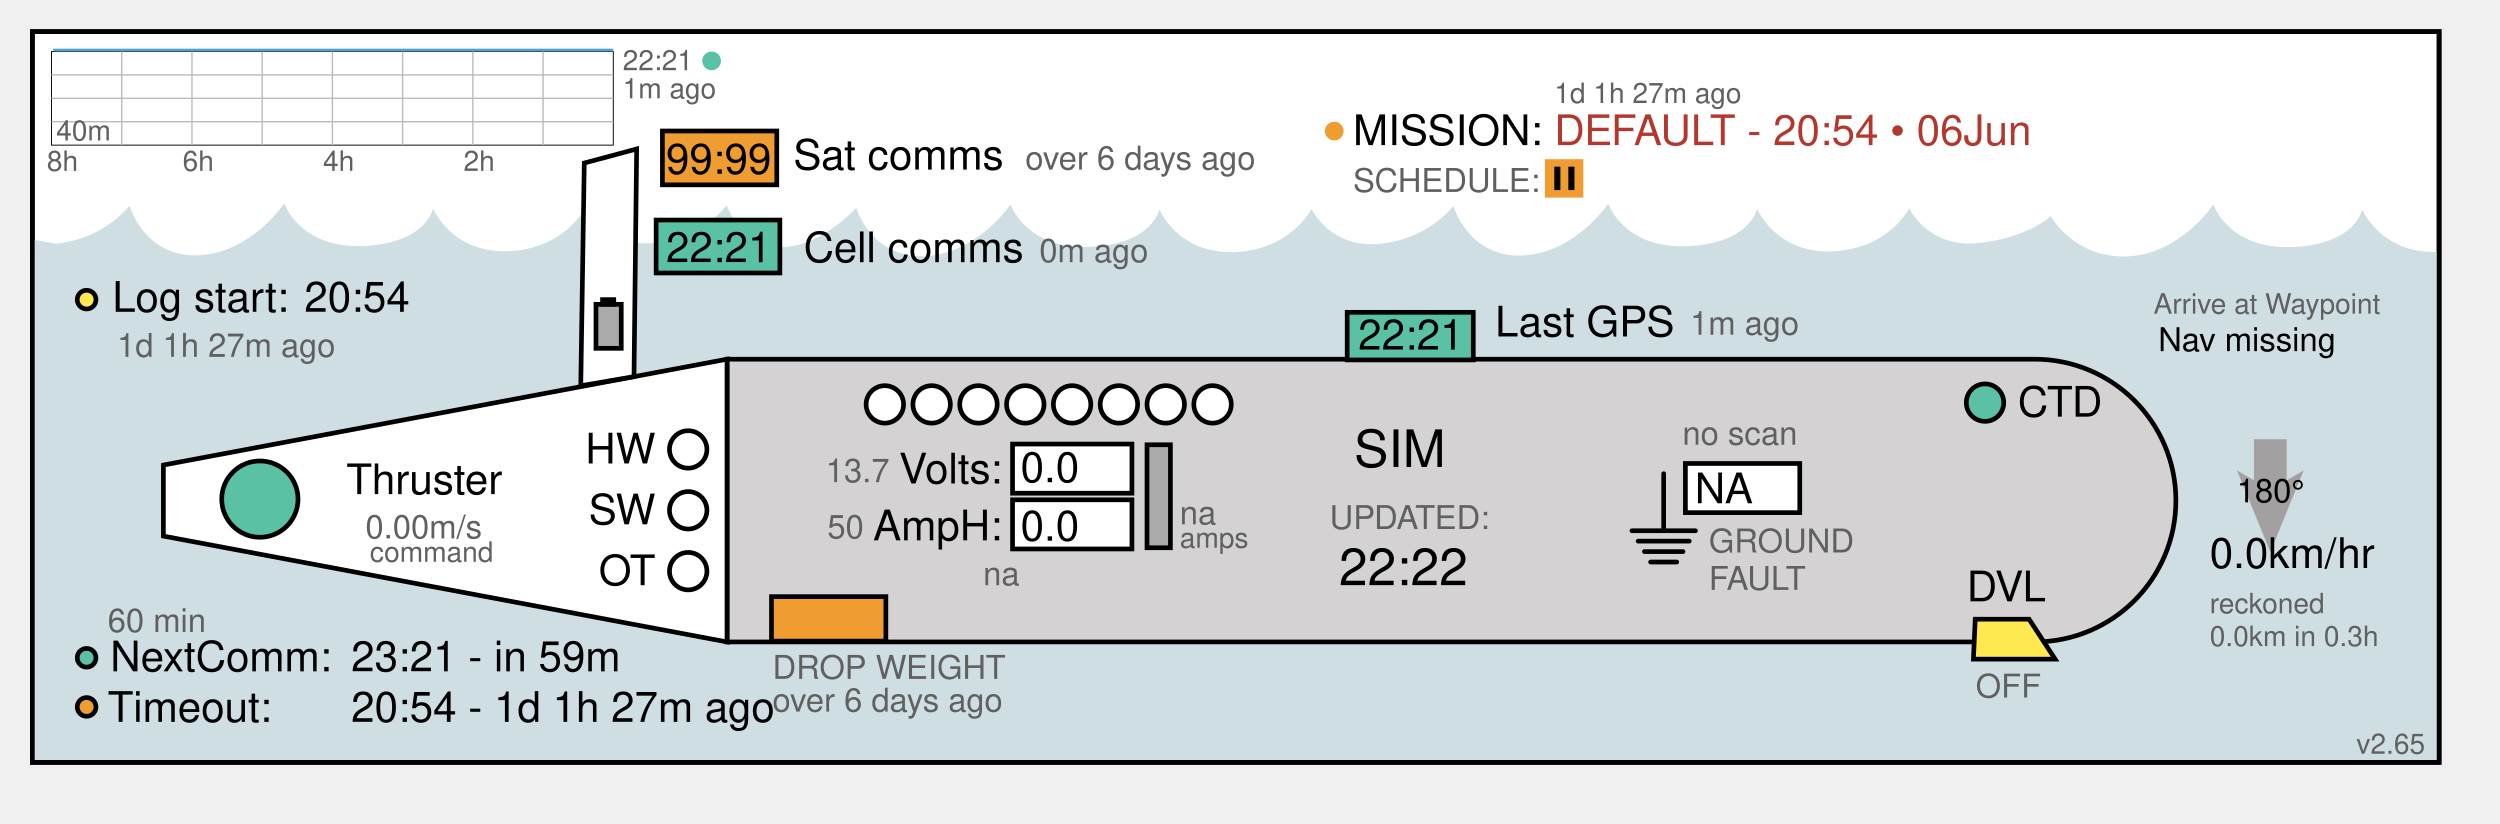
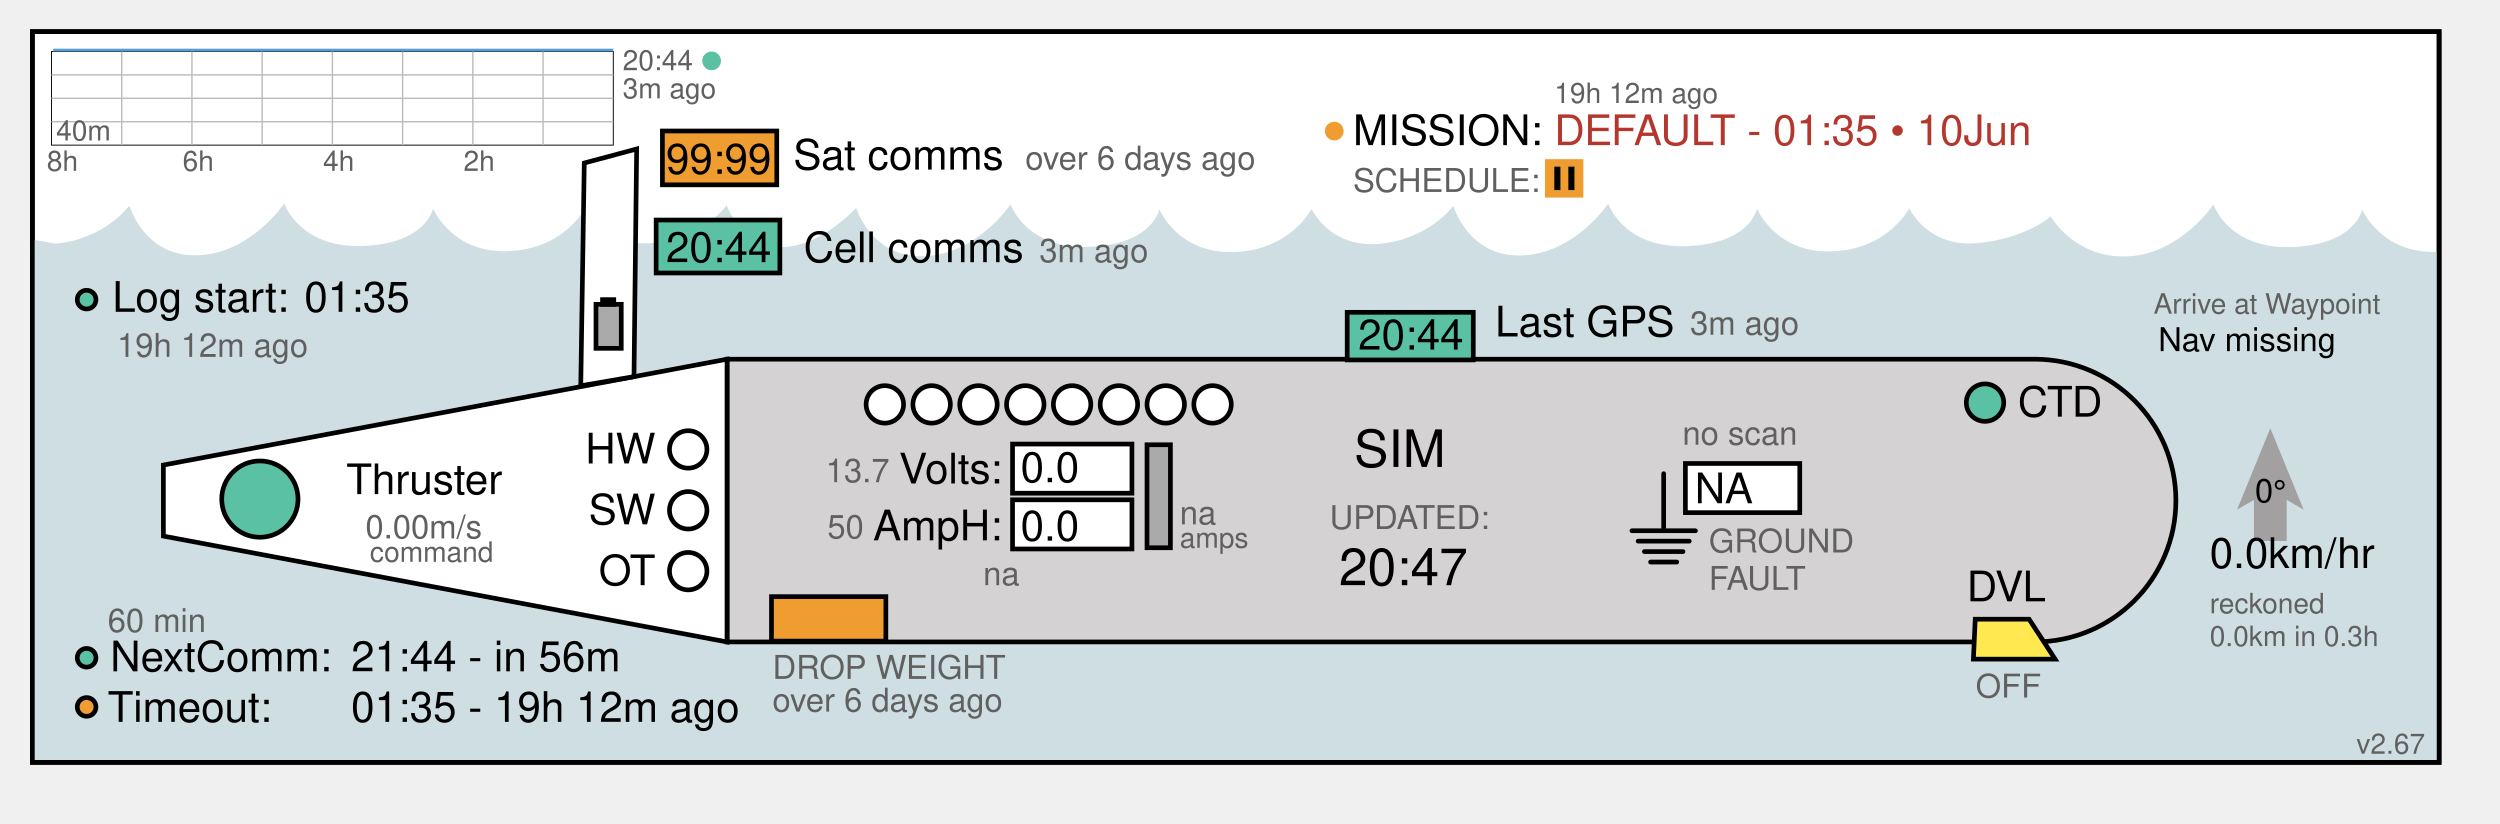
<svg xmlns="http://www.w3.org/2000/svg" version="1.1" id="Layer_1" x="0px" y="0px" viewBox="120 155 534 176" xml:space="preserve">
  <style type="text/css">
	.st0{fill:#CFDEE2;} 
	.st1{fill:none;stroke:#000000; }
	.st2{fill:#D4D2D2;stroke:#000000; } 
	.st3{fill:#FFFFFF;stroke:#000000; } 
	.st4{fill:#5AC1A4;stroke:#000000; } 
	.st5{fill:#FFE850;stroke:#000000; } 
	.st6{fill:#EF9D30;stroke:#000000; } 
	.st7{fill:#FFFFFF;stroke:#000000;stroke-linecap:round; }
	.st8{fill:#C6C4C4;stroke:#000000;stroke-linecap:round; }
	.st9{font-family:HelveticaNeue, Helvetica, Arial, sans-serif;}
	.st10{font-size:9px;}
	.st11{fill:#6D6E6E;stroke:#000000; } 
	.st12{fill:#606060;}  
	.st13{font-size:7px;}
	.st14{font-family:HelveticaNeue-Medium, Helvetica, Arial, sans-serif; }
	.st15{font-size:11px;}
	.st16{fill:#A2A0A0;} 
	.st17{fill:#e3cfa7;} 
	.st18{fill:none;stroke:none; } 
	.st19{fill:#555555;stroke:#000000;stroke-miterlimit:10;}  
	.st20{fill:#e3cfa7;stroke:#000000;stroke-miterlimit:10;}  
	.st21{fill:none;stroke:#46A247;stroke-width:4;stroke-miterlimit:10;} 
	.st22{fill:none;stroke:#555555;stroke-width:9;stroke-linecap:round;stroke-miterlimit:10;} 
	.st23{fill:none;stroke:#46A247;stroke-width:4;stroke-miterlimit:10;} 
	.st24{font-size:6px;}
	.st25{fill:#5AC1A4;stroke:none; } 
	.st26{fill:#FFE850;stroke:none; } 
	.st27{fill:#EF9D30;stroke:none; } 	
	.stwhite{fill:#FFFFFF;stroke:none; } 	
	.st28{fill:#333333; } 
	.st30{font-size:8px;} 
	.st31{fill:#B4372D;} 
	.st32{fill:#aaaaaa;stroke:#000000; } 
	.st33{fill:#FFEEBB;stroke:none; } 
	.stleak2{fill:#7DA6D8;} 
	.stleak1{fill:#92c19b;} 
	.sparkbg{fill:#E8E8F0;stroke:none; } 
	.sparkline{fill:none;stroke:#000000; stroke-width:0.2;}  
	.sparkpoly{fill:#549fd4;stroke:none; } 	
	.sparktext{font-size:6px; } 
	.gridline{fill:none;stroke:#BBBBBB; stroke-width:0.3;}  
	</style>
  <rect desc="backgroundbox" x="126.91" y="161.76" class="st3" width="514.08" height="156.08" />
  <g transform="translate(0 8)">
    <g>
      <path class="st0" d="M640.68,200.81v108.71H126.47V198.07l5.36,0.98c10.57-0.98,15.74-8.04,15.74-8.04l0.18,0.2    c0,0,3.21,10.75,14.54,10.32c11.33-0.43,18.44-11.08,18.44-11.08s3.19,9.61,16.79,9.09c13.6-0.52,14.98-8.01,14.98-8.01    s3.95,9.58,16.03,9.12c12.09-0.46,16.47-9.21,16.47-9.21s3.93,8.43,14.49,7.46c10.57-0.98,15.74-8.04,15.74-8.04    s3.15,8.92,11.62,8.92c8.47,0,16.04-8.38,16.04-8.38s3.21,10.75,14.54,10.32c11.33-0.43,18.44-11.08,18.44-11.08    s3.19,9.61,16.79,9.09c13.6-0.52,14.98-8.01,14.98-8.01s3.95,9.58,16.03,9.12c12.09-0.46,16.47-9.21,16.47-9.21    s3.93,8.43,14.49,7.46c10.57-0.98,15.74-8.04,15.74-8.04l0.18,0.2c0,0,3.21,10.75,14.54,10.32c11.33-0.43,18.44-11.08,18.44-11.08    s3.19,9.61,16.79,9.09c13.6-0.52,14.98-8.01,14.98-8.01s3.95,9.58,16.03,9.12c12.09-0.46,16.47-9.21,16.47-9.21    s3.93,8.43,14.49,7.46c10.57-0.98,15.74-5.72,15.74-5.72s5,8.97,16.33,8.54c11.33-0.43,18.44-11.08,18.44-11.08    s3.19,9.61,16.79,9.09c13.6-0.52,14.98-8.01,14.98-8.01S628.59,201.27,640.68,200.81" />
    </g>
  </g>
  <rect desc="dirtbox" x="126.91" y="281.76" class="st18" width="514.08" height="36.08" />
  <rect desc="backgroundbox" x="126.91" y="161.76" class="st1" width="514.08" height="156.08" />
  <line desc="bigcable" class="st18" x1="250.77" y1="292.21" x2="268.73" y2="281.71" />
  <path desc="smallcable" class="st18" d="M137.01,323.1c0,0,7.44-8.93,20.84-8.93s20.85,8.93,42.05,8.93s29.77-18.98,47.66-28.86" />
  <path class="st2" d="M554.57,292.12l-279.27,0l0-60.4l279.27,0c16.68,0,30.2,13.52,30.2,30.2v0  C584.77,278.6,571.25,292.12,554.57,292.12z" />
  <polygon class="st3" points="154.9,269.51 275.29,292.12 275.29,231.72 154.9,254.33 " />
  <polygon class="st3" points="255.42,235.44 244.05,237.4 244.8,189.82 255.99,186.82 " />
  <text desc="HardwareLabel" text-anchor="end" transform="matrix(1 0 0 1 260 254)" class="st9 st10">HW</text>
  <text desc="SoftwareLabel" text-anchor="end" transform="matrix(1 0 0 1 260 267)" class="st9 st10">SW</text>
  <text desc="OtherLabel" text-anchor="end" transform="matrix(1 0 0 1 260 280)" class="st9 st10">OT</text>
  <text desc="text_batteryduration" x="372" y="255" class="st18 st9 st13">na</text>
  <text desc="text_durationlabel" x="372" y="260" class="st18 st9 st24" />
  <rect desc="current" x="365" y="250" class="st32" width="5" height="22" />
  <text desc="text_current" x="372" y="267" class="st12 st9 st13">na</text>
  <rect desc="drop" x="284.79" y="282.44" class="st6" width="24.43" height="9.5" />
  <g>
    <line class="st7" x1="475.36" y1="256.18" x2="475.36" y2="267.72" />
    <line class="st7" x1="468.58" y1="268.37" x2="482.15" y2="268.37" />
    <line class="st7" x1="469.91" y1="270.59" x2="480.82" y2="270.59" />
    <line class="st7" x1="471.24" y1="272.82" x2="479.49" y2="272.82" />
  </g>
  <line class="st8" x1="472.57" y1="275.05" x2="478.16" y2="275.05" />
  <circle desc="thrust" class="st4" cx="175.51" cy="261.61" r="8.15" />
  <g>
    <circle desc="bat1" class="st3" cx="309" cy="241.38" r="4" />
    <circle desc="bat2" class="st3" cx="319" cy="241.38" r="4" />
    <circle desc="bat3" class="st3" cx="329" cy="241.38" r="4" />
    <circle desc="bat4" class="st3" cx="339" cy="241.38" r="4" />
    <circle desc="bat5" class="st3" cx="349" cy="241.38" r="4" />
    <circle desc="bat6" class="st3" cx="359" cy="241.38" r="4" />
    <circle desc="bat7" class="st3" cx="369" cy="241.38" r="4" />
    <circle desc="bat8" class="st3" cx="379" cy="241.38" r="4" />
  </g>
  <rect desc="argobattery_back" x="247.3" y="220" class="st32" width="5.4" height="9.4" />
  <rect desc="argobattery_top" x="248.7" y="219" class="st32" width="2.4" height="1" />
  <rect desc="argobattery" x="247.5" y="220" class="st18" width="5" height="9" />
  <circle desc="CTD" class="st4" cx="544" cy="241" r="4" />
  <circle desc="missiondefault" class="st27" cx="405" cy="183" r="2" />
  <circle desc="scheduleddefault" class="st18" cx="405" cy="193.5" r="1.6" />
  <circle desc="commoverdue" class="st4" cx="138.5" cy="295.5" r="2" />
-   <circle desc="logoverdue" class="st5" cx="138.5" cy="219" r="2" />
+   <circle desc="logoverdue" class="st4" cx="138.5" cy="219" r="2" />
  <circle desc="missionoverdue" class="st6" cx="138.5" cy="306" r="2" />
  <rect desc="satcomm" x="261.49" y="182.98" class="st6" width="24.43" height="11.5" />
  <rect desc="cell" x="260.15" y="202" class="st4" width="26.43" height="11.31" />
  <rect desc="gps" x="407.76" y="221.71" class="st4" width="26.93" height="10.17" />
  <rect desc="amps" x="336.28" y="261.76" class="st3" width="25.5" height="10.5" />
  <rect desc="volts" x="336.28" y="249.85" class="st3" width="25.5" height="10.5" />
  <rect desc="gf_rect" x="480" y="254.0" class="st3" width="24.43" height="10.5" />
  <circle desc="HW" class="st3" cx="267" cy="251" r="4" />
  <circle desc="SW" class="st3" cx="267" cy="264" r="4" />
  <circle desc="OT" class="st3" cx="267" cy="277" r="4" />
  <polygon desc="dvl" class="st5" points="541.91,287.26 553.41,287.26 558.97,295.79 541.52,295.79 " />
  <polygon desc="cart" class="st18" points="348.8,282.24 348.8,315.73 524.05,315.73 524.05,282.24 503.4,282.24 496.15,301.22 381.17,301.22   369.22,282.74 " />
  <circle desc="circle1" class="st18" cx="362.59" cy="298.44" r="5.86" />
  <circle desc="circle2" class="st18" cx="510.1" cy="298.44" r="5.86" />
  <text desc="text_flowago" transform="matrix(1 0 0 1 541.0 272.0)" class="st12 st9 st13" />
  <circle desc="UBAT" class="st18" cx="544" cy="251" r="4" />
  <circle desc="flow" class="st18" cx="544" cy="261" r="4" />
  <text desc="text_cameraago" transform="matrix(1 0 0 1 558 258)" class="st12 st9 st13" />
  <rect desc="CameraBody" class="st18" x="540" y="250" width="16" height="10" />
  <circle desc="CameraLens" class="st18" cx="548" cy="255" r="3" />
  <polygon desc="LowGF" class="st18" points="510,263 514,255 506,255 510,263" />
  <polygon desc="HighGF" class="st18" points="510,255 514,263 506,263 510,255" />
-   <g desc="arrow" transform="rotate (-90,604.94,259.74), rotate(180,605,259.74)">
+   <g desc="arrow" transform="rotate (-90,604.94,259.74), rotate(0,605,259.74)">
    <rect x="594.14" y="256.24" class="st16" width="11.73" height="7" />
    <g>
      <polygon class="st16" points="618.22,259.74 600.81,266.86 604.94,259.74 600.81,252.63" />
    </g>
  </g>
-   <text desc="mission" transform="matrix(1 0 0 1 452.0 186)" class="st9 st10 st12 st31">DEFAULT - 20:54 • 06Jun</text>
-   <text desc="text_missionago" transform="matrix(1 0 0 1 452 177)" class="st12 st9 sparktext">1d 1h 27m ago</text>
+   <text desc="mission" transform="matrix(1 0 0 1 452.0 186)" class="st9 st10 st12 st31">DEFAULT - 01:35 • 10Jun</text>
+   <text desc="text_missionago" transform="matrix(1 0 0 1 452 177)" class="st12 st9 sparktext">19h 12m ago</text>
  <text desc="missionsched" transform="matrix(1 0 0 1 460 196)" class="st12 st9 st13" />
-   <text desc="text_cell" transform="matrix(1 0 0 1 262.2472 211)" class="st9 st10">22:21</text>
+   <text desc="text_cell" transform="matrix(1 0 0 1 262.2472 211)" class="st9 st10">20:44</text>
  <text desc="text_sat" transform="matrix(1 0 0 1 262.2478 192.1254)" class="st9 st10">99:99</text>
-   <text desc="text_gps" transform="matrix(1 0 0 1 410.1005 229.6799)" class="st9 st10">22:21</text>
-   <text desc="text_bearing" transform="matrix(1 0 0 1 605 262.3)" text-anchor="middle" class="st9 st13">180°</text>
+   <text desc="text_gps" transform="matrix(1 0 0 1 410.1005 229.6799)" class="st9 st10">20:44</text>
+   <text desc="text_bearing" transform="matrix(1 0 0 1 605 262.3)" text-anchor="middle" class="st9 st13">0°</text>
  <text desc="text_thrusttime" transform="matrix(1 0 0 1 592 276.3205)" class="st9 st10">0.0km/hr</text>
  <text desc="text_needcommstime" transform="matrix(1 0 0 1 143 290)" class="st12 st9 st13">60 min</text>
-   <text desc="text_nextcomm" transform="matrix(1 0 0 1 195 298.3899)" class="st9 st10">23:21 - in 59m</text>
-   <text desc="text_timeout" transform="matrix(1 0 0 1 195 309.1899)" class="st9 st10">20:54 - 1d 1h 27m ago</text>
+   <text desc="text_nextcomm" transform="matrix(1 0 0 1 195 298.3899)" class="st9 st10">21:44 - in 56m</text>
+   <text desc="text_timeout" transform="matrix(1 0 0 1 195 309.1899)" class="st9 st10">01:35 - 19h 12m ago</text>
  <text desc="text_commago" transform="matrix(1 0 0 1 339.0 191.2224)" class="st12 st9 st13">over 6 days ago</text>
-   <text desc="text_logtime" transform="matrix(1 0 0 1 185.0 221.6039)" class="st9 st10">20:54</text>
-   <text desc="text_logago" transform="matrix(1 0 0 1 145.0 231.2224)" class="st12 st9 st13">1d 1h 27m ago</text>
-   <text desc="text_cellago" transform="matrix(1 0 0 1 342.0 211)" class="st12 st9 st13">0m ago</text>
+   <text desc="text_logtime" transform="matrix(1 0 0 1 185.0 221.6039)" class="st9 st10">01:35</text>
+   <text desc="text_logago" transform="matrix(1 0 0 1 145.0 231.2224)" class="st12 st9 st13">19h 12m ago</text>
+   <text desc="text_cellago" transform="matrix(1 0 0 1 342.0 211)" class="st12 st9 st13">3m ago</text>
  <text desc="text_argoago" transform="matrix(1 0 0 1 258 227)" class="st12 st9 st13" />
  <text desc="text_volts" transform="matrix(1 0 0 1 338.0 257.9931)" class="st9 st10">0.0</text>
  <text desc="text_amps" transform="matrix(1 0 0 1 338.0 270.4917)" class="st9 st10">0.0</text>
  <text desc="text_ampago" transform="matrix(1 0 0 1 330.0 280.0)" class="st12 st9 st13">na</text>
  <text desc="text_droptime" transform="matrix(1 0 0 1 285 307)" class="st12 st9 st13">over 6 days ago</text>
  <text desc="text_gftime" transform="matrix(1 0 0 1 479.3629 250)" class="st12 st9 st13">no scan</text>
-   <text desc="text_gpsago" transform="matrix(1 0 0 1 481 226.5)" class="st12 st9 st13">1m ago</text>
+   <text desc="text_gpsago" transform="matrix(1 0 0 1 481 226.5)" class="st12 st9 st13">3m ago</text>
  <text desc="text_gf" transform="matrix(1 0 0 1 482 262.4973)" class="st9 st10">NA</text>
  <text desc="text_arrive" transform="matrix(1 0 0 1 580 222)" class="st12 st9 st24">Arrive at Waypoint</text>
  <text desc="text_speed" transform="matrix(1 0 0 1 198.0612 270)" class="st12 st9 st13">0.00m/s</text>
  <text desc="text_vehicle" transform="matrix(1 0 0 1 419 254.7336)" text-anchor="middle" class="st14 st15">SIM</text>
-   <text desc="text_lastupdate" transform="matrix(1 0 0 1 406.0 280.0)" class="st14 st15">22:22</text>
+   <text desc="text_lastupdate" transform="matrix(1 0 0 1 406.0 280.0)" class="st14 st15">20:47</text>
  <text desc="reckoned_detail" transform="matrix(1 0 0 1 592 293)" class="st12 st9 st24">0.0km in 0.3h</text>
  <text desc="text_arrivestation" transform="matrix(1 0 0 1 581 230)" class="st9 st13">Nav missing</text>
  <text desc="text_stationdist" transform="matrix(1 0 0 1 582 238)" class="st12 st9 st24" />
  <text desc="text_currentdist" transform="matrix(1 0 0 1 582 245)" class="st12 st9 st24" />
  <text desc="text_dvlstatus" transform="matrix(1 0 0 1 542 304)" class="st12 st9 st13">OFF</text>
  <text desc="text_criticalerror" transform="matrix(1 0 0 1 352.0 300)" class="st9 st30 st31" />
  <text desc="text_criticaltime" transform="matrix(1 0 0 1 354 307)" class="st12 st9 st13" />
  <text desc="text_satcomms" transform="matrix(1 0 0 1 289.4541 191.2224)" class="st9 st10 ">Sat comms</text>
  <text desc="text_nextcomms" transform="matrix(1 0 0 1 143.5453 298.3899)" class="st9 st10 ">NextComm:</text>
-   <text desc="text_version" transform="matrix(1 0 0 1 638 316)" text-anchor="end" class="st12 st9 st24">v2.65</text>
+   <text desc="text_version" transform="matrix(1 0 0 1 638 316)" text-anchor="end" class="st12 st9 st24">v2.67</text>
  <text desc="text_thresh_volt" x="310" y="258" text-anchor="end" class="st12 st9 st13">13.7</text>
  <text desc="text_thresh_amph" x="304.5" y="270" text-anchor="end" class="st12 st9 st13">50</text>
  <text desc="pausedtext" transform="matrix(1 0 0 1 409 196)" class="st12 st9 st13">SCHEDULE:</text>
  <rect x="450" y="189" class="st27" width="8.2" height="8.2" />
  <rect x="452" y="190.6" width="1.3" height="5" />
  <rect x="455" y="190.6" width="1.3" height="5" />
  <g>
    <text transform="matrix(1 0 0 1 485 273)" class="st12 st9 st13">GROUND</text>
    <text transform="matrix(1 0 0 1 485 281)" class="st12 st9 st13">FAULT</text>
  </g>
  <text transform="matrix(1 0 0 1 409.0 186)" class="st9 st10">MISSION:</text>
  <text transform="matrix(1 0 0 1 404.0 268.0)" class="st12 st9 st13">UPDATED:</text>
  <rect desc="sparkbox" x="131" y="166" class="sparkline" width="120" height="20" />
  <polyline desc="sparkline" class="gridline" points="161.0,166 161.0,186" />
  <polyline desc="sparkline" class="gridline" points="191.0,166 191.0,186" />
  <polyline desc="sparkline" class="gridline" points="221.0,166 221.0,186" />
  <polyline desc="sparkline" class="gridline" points="131,171.0 251,171.0" />
  <polyline desc="sparkline" class="gridline" points="131,176.0 251,176.0" />
  <polyline desc="sparkline" class="gridline" points="131,181.0 251,181.0" />
  <polyline desc="minorgrid" class="gridline" points="146.0,166 146.0,186" />
  <polyline desc="minorgrid" class="gridline" points="176.0,166 176.0,186" />
  <polyline desc="minorgrid" class="gridline" points="206.0,166 206.0,186" />
  <polyline desc="minorgrid" class="gridline" points="236.0,166 236.0,186" />
-   <text desc="sparknote" transform="matrix(1 0 0 1 253 170)" class="st12 st9 sparktext">22:21</text>
-   <text desc="sparknote" transform="matrix(1 0 0 1 253 176)" class="st12 st9 sparktext">1m ago</text>
+   <text desc="sparknote" transform="matrix(1 0 0 1 253 170)" class="st12 st9 sparktext">20:44</text>
+   <text desc="sparknote" transform="matrix(1 0 0 1 253 176)" class="st12 st9 sparktext">3m ago</text>
  <text desc="axislabel" transform="matrix(1 0 0 1 159.0 191.5)" class="st12 st9 sparktext">6h</text>
  <text desc="axislabel" transform="matrix(1 0 0 1 189.0 191.5)" class="st12 st9 sparktext">4h</text>
  <text desc="axislabel" transform="matrix(1 0 0 1 219.0 191.5)" class="st12 st9 sparktext">2h</text>
  <text desc="axislabel" transform="matrix(1 0 0 1 130 191.5)" class="st12 st9 sparktext">8h</text>
  <circle desc="spr_is_old" class="st25" cx="272" cy="168" r="2" />
-   <polygon desc="sparkpoly" class="sparkpoly" points="131.366,165.4 131.366,166 131.366,166 132.698,166 132.698,166 134.027,166 134.027,166 135.357,166 135.357,166 136.685,166 136.685,166 138.014,166 138.014,166 139.344,166 139.344,166 140.673,166 140.673,166 142.003,166 142.003,166 143.332,166 143.332,166 144.66,166 144.66,166 145.99,166 145.99,166 147.317,166 147.317,166 148.649,166 148.649,166 149.976,166 149.976,166 151.308,166 151.308,166 152.637,166 152.637,166 153.965,166 153.965,166 155.296,166 155.296,166 156.622,166 156.622,166 157.953,166 157.953,166 159.283,166 159.283,166 160.611,166 160.611,166 161.94,166 161.94,166 163.27,166 163.27,166 164.601,166 164.601,166 165.929,166 165.929,166 167.259,166 167.259,166 168.588,166 168.588,166 169.915,166 169.915,166 171.245,166 171.245,166 172.574,166 172.574,166 173.906,166 173.906,166 175.234,166 175.234,166 176.563,166 176.563,166 177.893,166 177.893,166 179.22,166 179.22,166 180.552,166 180.552,166 181.88,166 181.88,166 183.209,166 183.209,166 184.538,166 184.538,166 185.866,166 185.866,166 187.198,166 187.198,166 188.525,166 188.525,166 189.855,166 189.855,166 191.185,166 191.185,166 192.512,166 192.512,166 193.844,166 193.844,166 195.173,166 195.173,166 196.503,166 196.503,166 197.83,166 197.83,166 199.16,166 199.16,166 200.491,166 200.491,166 201.817,166 201.817,166 203.149,166 203.149,166 204.478,166 204.478,166 205.807,166 205.807,166 207.135,166 207.135,166 208.465,166 208.465,166 209.794,166 209.794,166 211.124,166 211.124,166 212.453,166 212.453,166 213.781,166 213.781,166 215.112,166 215.112,166 216.44,166 216.44,166 217.77,166 217.77,166 219.101,166 219.101,166 220.428,166 220.428,166 221.758,166 221.758,166 223.088,166 223.088,166 224.415,166 224.415,166 225.745,166 225.745,166 227.076,166 227.076,166 228.404,166 228.404,166 229.734,166 229.734,166 231.063,166 231.063,166 232.391,166 232.391,166 233.722,166 233.722,166 235.05,166 235.05,166 236.381,166 236.381,166 237.709,166 237.709,166 239.039,166 239.039,166 240.368,166 240.368,166 241.698,166 241.698,166 243.027,166 243.027,166 244.354,166 244.354,166 245.686,166 245.686,166 247.014,166 247.014,166 248.344,166 248.344,166 249.673,166 249.673,166 251,166 251,166  251,165.4" />
+   <polygon desc="sparkpoly" class="sparkpoly" points="131.367,165.4 131.367,166 131.367,166 132.697,166 132.697,166 134.025,166 134.025,166 135.352,166 135.352,166 136.684,166 136.684,166 138.013,166 138.013,166 139.343,166 139.343,166 140.672,166 140.672,166 142,166 142,166 143.331,166 143.331,166 144.659,166 144.659,166 145.988,166 145.988,166 147.318,166 147.318,166 148.648,166 148.648,166 149.975,166 149.975,166 151.305,166 151.305,166 152.636,166 152.636,166 153.964,166 153.964,166 155.294,166 155.294,166 156.623,166 156.623,166 157.952,166 157.952,166 159.282,166 159.282,166 160.61,166 160.61,166 161.941,166 161.941,166 163.269,166 163.269,166 164.599,166 164.599,166 165.928,166 165.928,166 167.257,166 167.257,166 168.587,166 168.587,166 169.915,166 169.915,166 171.246,166 171.246,166 172.574,166 172.574,166 173.903,166 173.903,166 175.233,166 175.233,166 176.56,166 176.56,166 177.892,166 177.892,166 179.219,166 179.219,166 180.547,166 180.547,166 181.878,166 181.878,166 183.208,166 183.208,166 184.538,166 184.538,166 185.867,166 185.867,166 187.197,166 187.197,166 188.525,166 188.525,166 189.854,166 189.854,166 191.184,166 191.184,166 192.511,166 192.511,166 193.841,166 193.841,166 195.172,166 195.172,166 196.5,166 196.5,166 197.83,166 197.83,166 199.159,166 199.159,166 200.489,166 200.489,166 201.818,166 201.818,166 203.146,166 203.146,166 204.475,166 204.475,166 205.805,166 205.805,166 207.135,166 207.135,166 208.464,166 208.464,166 209.794,166 209.794,166 211.123,166 211.123,166 212.451,166 212.451,166 213.782,166 213.782,166 215.11,166 215.11,166 216.44,166 216.44,166 217.767,166 217.767,166 219.098,166 219.098,166 220.428,166 220.428,166 221.756,166 221.756,166 223.087,166 223.087,166 224.415,166 224.415,166 225.744,166 225.744,166 227.074,166 227.074,166 228.403,166 228.403,166 229.733,166 229.733,166 231.061,166 231.061,166 232.39,166 232.39,166 233.718,166 233.718,166 235.049,166 235.049,166 236.379,166 236.379,166 237.707,166 237.707,166 239.038,166 239.038,166 240.366,166 240.366,166 241.696,166 241.696,166 243.025,166 243.025,166 244.354,166 244.354,166 245.684,166 245.684,166 247.011,166 247.011,166 248.343,166 248.343,166 249.671,166 249.671,166 251,166 251,166  251,165.4" />
  <text desc="sparknote" transform="matrix(1 0 0 1 132 185)" class="st12 st9 sparktext">40m</text>
  <text desc="reckoned_label" transform="matrix(1 0 0 1 592 286)" class="st12 st9 st24">reckoned</text>
  <text desc="speeded_label" transform="matrix(1 0 0 1 199 275)" class="st12 st9 st24">command</text>
  <text transform="matrix(1 0 0 1 334 258.2642)" text-anchor="end" class="st9 st10">Volts:</text>
  <text transform="matrix(1 0 0 1 334 270.4165)" text-anchor="end" class="st9 st10">AmpH:</text>
  <text desc="text_amplabel" x="372" y="272" class="st12 st9 st24">amps</text>
  <text transform="matrix(1 0 0 1 285 300)" class="st12 st9 st13">DROP WEIGHT</text>
  <text transform="matrix(1 0 0 1 143.0 309.1899)" class="st9 st10">Timeout: </text>
  <text desc="" transform="matrix(1 0 0 1 551 244)" class="st9 st10">CTD</text>
  <text transform="matrix(1 0 0 1 540.0956 283.4494)" class="st9 st10">DVL</text>
  <text transform="matrix(1 0 0 1 439.3514 226.8654)" class="st9 st10">Last GPS</text>
  <text transform="matrix(1 0 0 1 291.6499 211)" class="st9 st10">Cell comms</text>
  <text transform="matrix(1 0 0 1 144.0 221.6039)" class="st9 st10">Log start:</text>
  <text transform="matrix(1 0 0 1 193.9667 260.552)" class="st9 st10">Thruster</text>
</svg>
